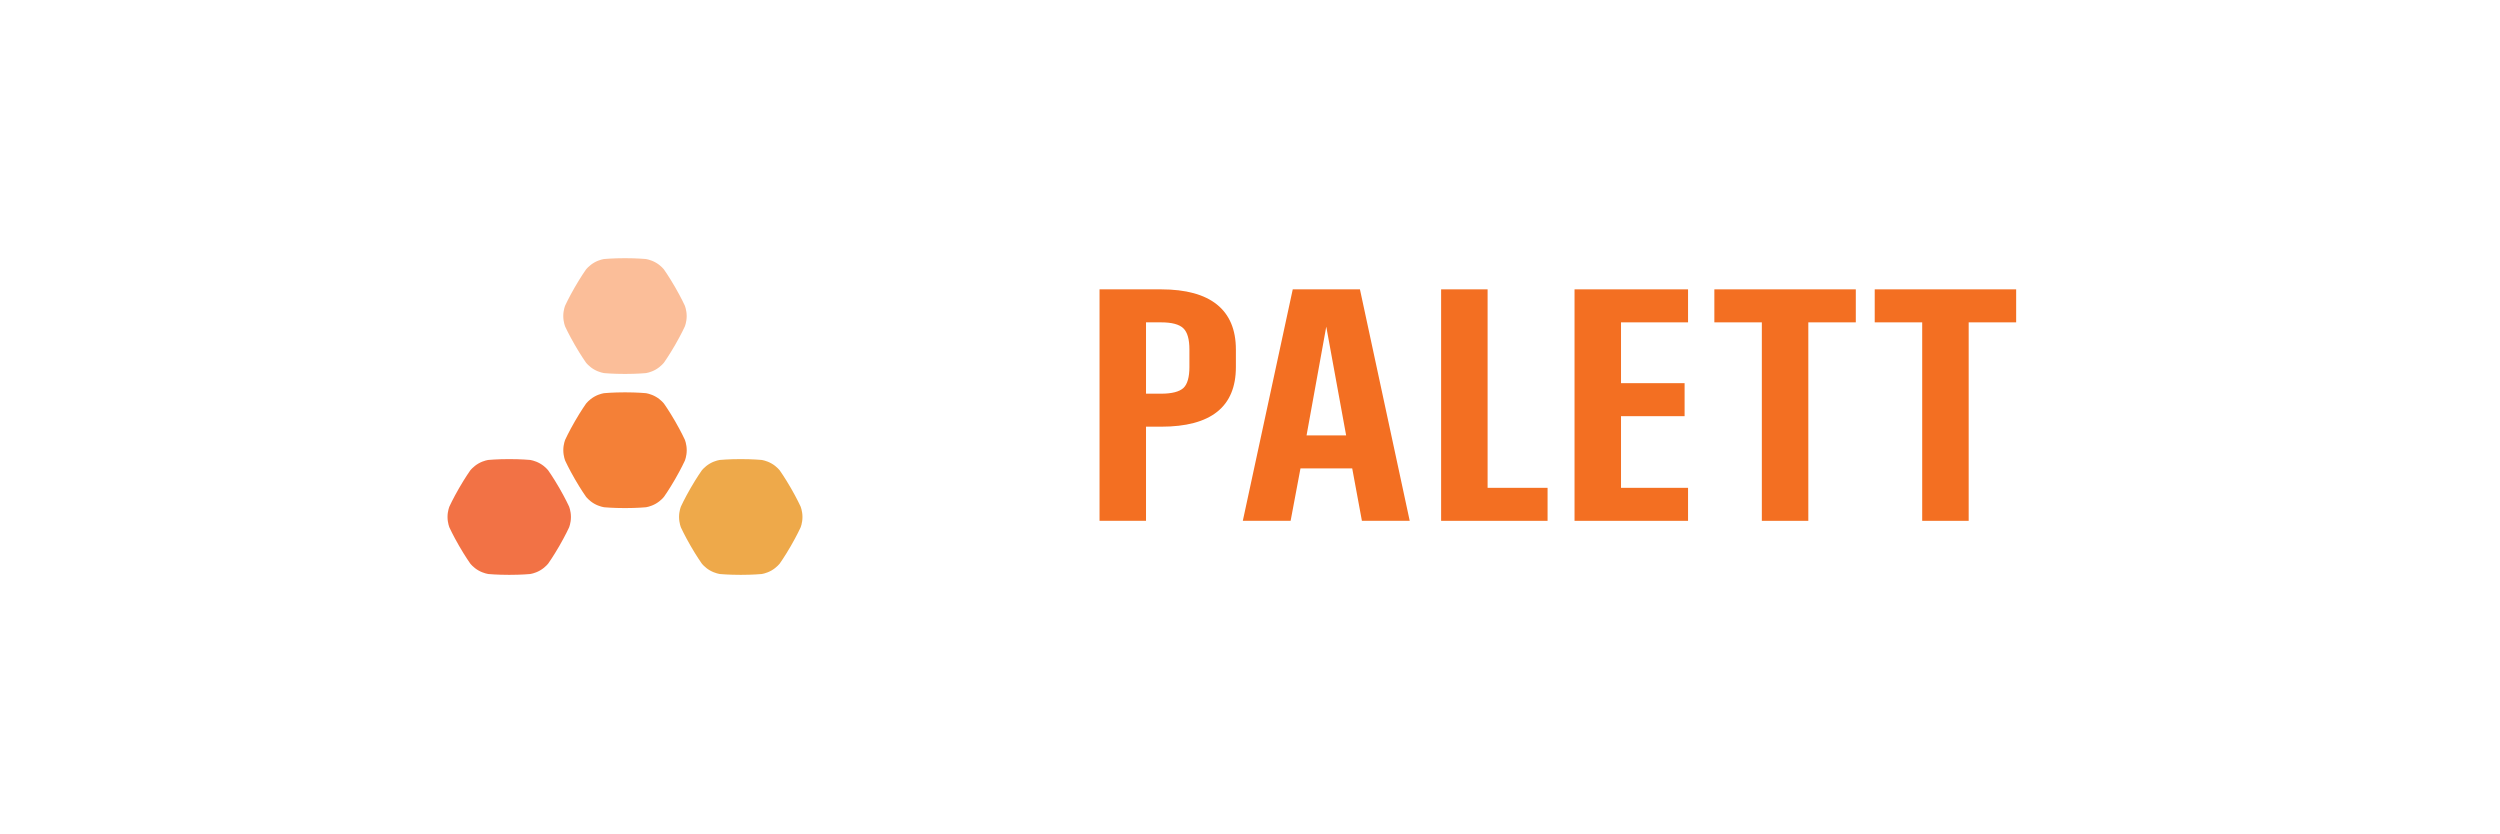
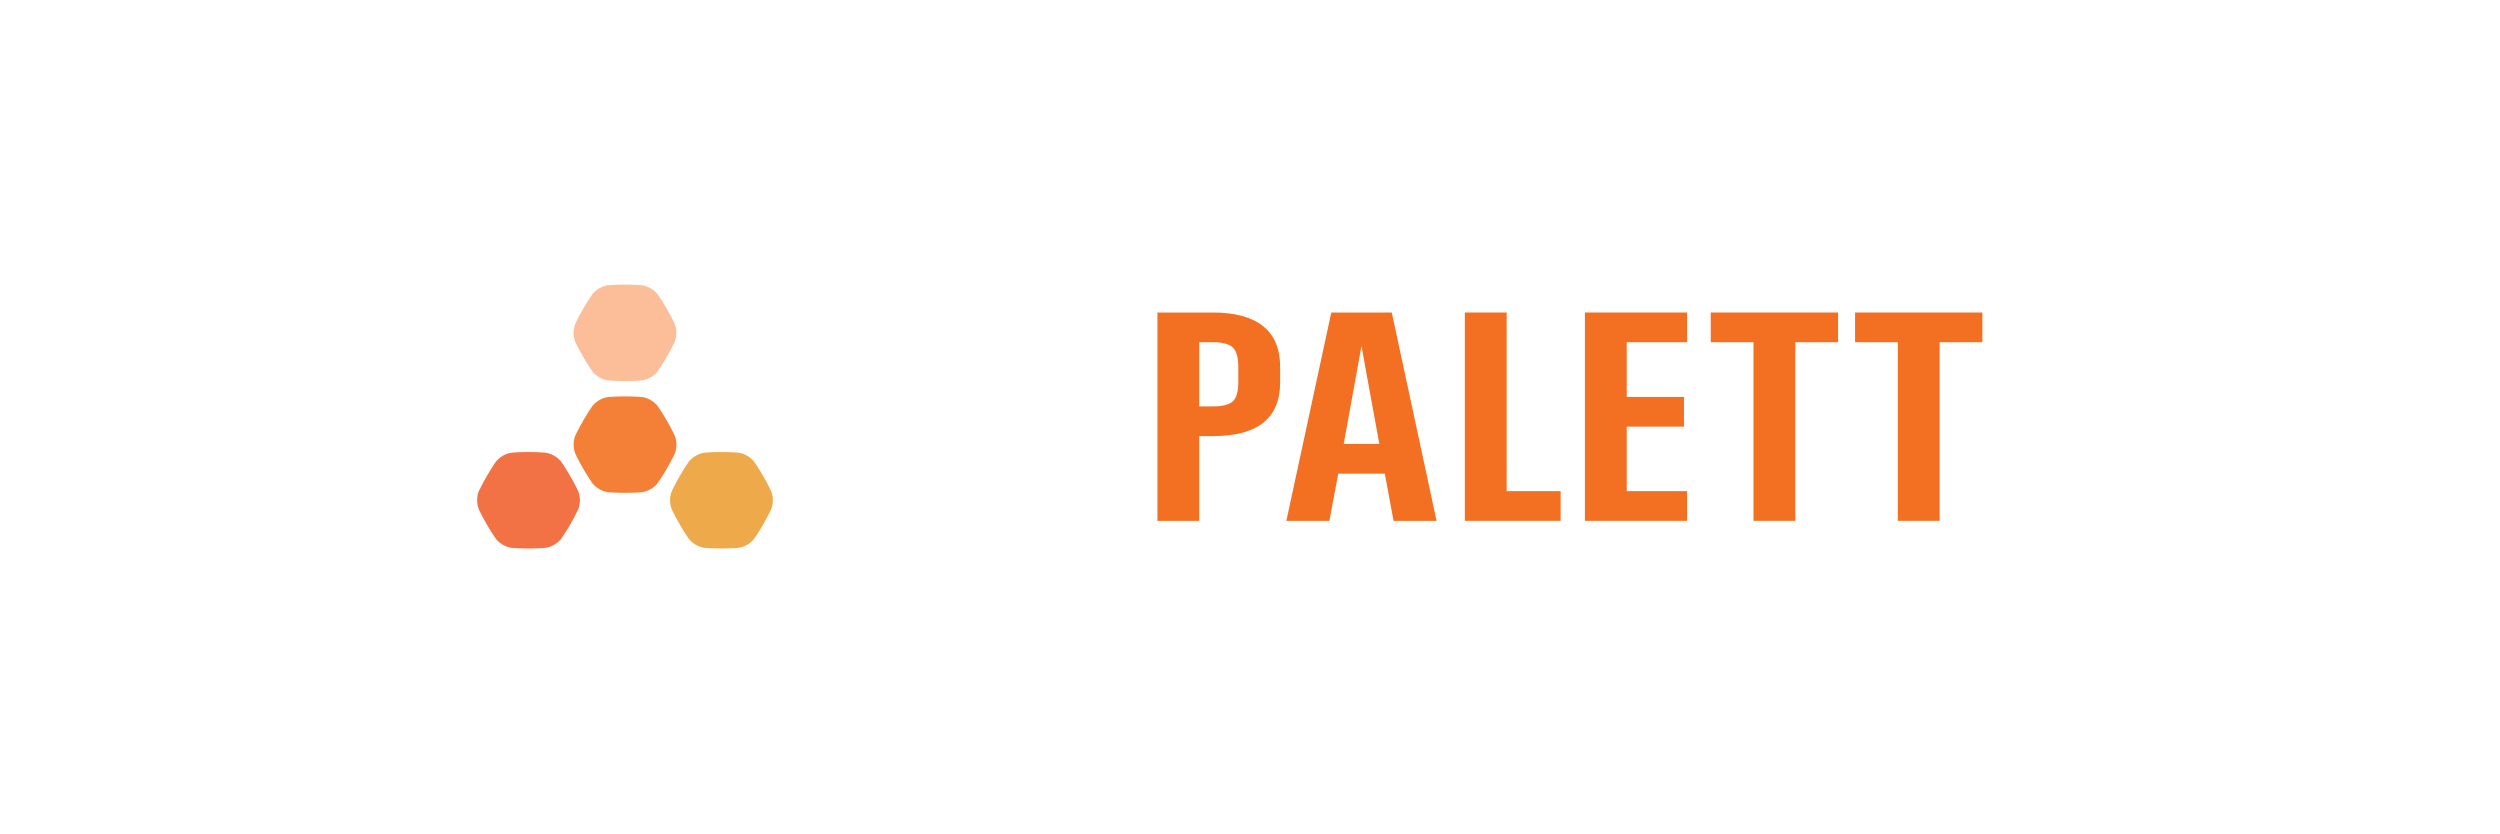
- <svg xmlns="http://www.w3.org/2000/svg" width="100%" height="100%" viewBox="0 0 1296 432" version="1.1" xml:space="preserve" style="fill-rule:evenodd;clip-rule:evenodd;stroke-linejoin:round;stroke-miterlimit:2;">
-   <g id="Palett-logo">
-     <path d="M570,150l0,120l24.094,0l-0,-48.805l7.839,0c25.81,0 38.751,-10.3 38.751,-30.912l0,-9.116c0,-20.527 -13.196,-31.167 -38.751,-31.167l-31.933,0Zm31.933,17.109c5.539,0 9.374,1.023 11.504,3.067c2.131,2.045 3.153,5.709 3.153,10.991l0,9.116c0,5.198 -1.022,8.861 -3.067,10.821c-2.131,1.959 -5.965,2.982 -11.59,2.982l-7.839,-0l-0,-36.977l7.839,0Z" style="fill:#f36f22;fill-rule:nonzero;" />
-     <path d="M669.055,270l5.11,-27.171l26.826,0l5.025,27.171l24.783,0l-25.805,-120l-34.832,0l-25.89,120l24.783,0Zm18.48,-100.676l10.305,56.396l-20.524,-0l10.219,-56.396Z" style="fill:#f36f22;fill-rule:nonzero;" />
-     <path d="M802.26,270l-0,-17.109l-31.089,-0l0,-102.891l-24.094,0l0,120l55.183,-0Z" style="fill:#f36f22;fill-rule:nonzero;" />
-     <path d="M875.084,270l-0,-17.109l-34.751,-0l-0,-37.147l32.962,-0l0,-17.109l-32.962,-0l-0,-31.526l34.751,0l-0,-17.109l-58.845,0l0,120l58.845,-0Z" style="fill:#f36f22;fill-rule:nonzero;" />
-     <path d="M913.338,270l24.093,0l0,-102.891l24.616,0l-0,-17.109l-73.325,0l0,17.109l24.616,0l-0,102.891Z" style="fill:#f36f22;fill-rule:nonzero;" />
-     <path d="M996.468,270l24.094,0l-0,-102.891l24.615,0l-0,-17.109l-73.324,0l-0,17.109l24.615,0l-0,102.891Z" style="fill:#f36f22;fill-rule:nonzero;" />
+ <svg xmlns="http://www.w3.org/2000/svg" width="100%" height="100%" viewBox="0 0 648 216" version="1.1" xml:space="preserve" style="fill-rule:evenodd;clip-rule:evenodd;stroke-linejoin:round;stroke-miterlimit:2;">
+   <g id="Palett-logo" transform="matrix(0.202945,0,0,0.133972,62.1355,-254.861)">
+     <path d="M1172.07,2506.95L1172.07,2910.02L1225.49,2910.02L1225.49,2746.09L1242.87,2746.09C1300.1,2746.09 1328.8,2711.49 1328.8,2642.26L1328.8,2611.64C1328.8,2542.69 1299.54,2506.95 1242.87,2506.95L1172.07,2506.95ZM1242.87,2564.42C1255.15,2564.42 1263.66,2567.85 1268.38,2574.72C1273.11,2581.59 1275.37,2593.89 1275.37,2611.64L1275.37,2642.26C1275.37,2659.71 1273.11,2672.02 1268.57,2678.6C1263.85,2685.18 1255.34,2688.62 1242.87,2688.62L1225.49,2688.62L1225.49,2564.42L1242.87,2564.42Z" style="fill:rgb(243,111,34);fill-rule:nonzero;" />
+     <path d="M1391.7,2910.02L1403.04,2818.75L1462.52,2818.75L1473.66,2910.02L1528.61,2910.02L1471.39,2506.95L1394.16,2506.95L1336.75,2910.02L1391.7,2910.02ZM1432.68,2571.86L1455.53,2761.28L1410.02,2761.28L1432.68,2571.86Z" style="fill:rgb(243,111,34);fill-rule:nonzero;" />
+     <path d="M1687.07,2910.02L1687.07,2852.55L1618.13,2852.55L1618.13,2506.95L1564.71,2506.95L1564.71,2910.02L1687.07,2910.02Z" style="fill:rgb(243,111,34);fill-rule:nonzero;" />
+     <path d="M1848.54,2910.02L1848.54,2852.55L1771.49,2852.55L1771.49,2727.78L1844.58,2727.78L1844.58,2670.31L1771.49,2670.31L1771.49,2564.42L1848.54,2564.42L1848.54,2506.95L1718.06,2506.95L1718.06,2910.02L1848.54,2910.02Z" style="fill:rgb(243,111,34);fill-rule:nonzero;" />
+     <path d="M1933.37,2910.02L1986.79,2910.02L1986.79,2564.42L2041.37,2564.42L2041.37,2506.95L1878.79,2506.95L1878.79,2564.42L1933.37,2564.42L1933.37,2910.02Z" style="fill:rgb(243,111,34);fill-rule:nonzero;" />
+     <path d="M2117.7,2910.02L2171.12,2910.02L2171.12,2564.42L2225.7,2564.42L2225.7,2506.95L2063.11,2506.95L2063.11,2564.42L2117.7,2564.42L2117.7,2910.02Z" style="fill:rgb(243,111,34);fill-rule:nonzero;" />
  </g>
-   <g id="palett-logo">
-     <rect x="227.999" y="120.003" width="192" height="192" style="fill:none;" />
-     <path d="M303.764,257.477c-0,-0 -2.55,-3.573 -5.735,-9.089c-3.185,-5.516 -5.004,-9.511 -5.004,-9.511c0,-0 -0.997,-2.336 -1.005,-5.489c-0.007,-3.153 1.005,-5.489 1.005,-5.489c0,-0 1.819,-3.995 5.004,-9.511c3.185,-5.516 5.735,-9.089 5.735,-9.089c-0,-0 1.524,-2.032 4.251,-3.615c2.727,-1.583 5.256,-1.874 5.256,-1.874c0,-0 4.37,-0.422 10.739,-0.422c6.369,-0 10.739,0.422 10.739,0.422c-0,-0 2.521,0.304 5.255,1.874c2.735,1.57 4.252,3.615 4.252,3.615c-0,-0 2.55,3.573 5.735,9.089c3.184,5.516 5.004,9.511 5.004,9.511c-0,-0 0.997,2.336 1.004,5.489c0.008,3.153 -1.004,5.489 -1.004,5.489c-0,-0 -1.82,3.995 -5.004,9.511c-3.185,5.516 -5.735,9.089 -5.735,9.089c-0,-0 -1.525,2.032 -4.252,3.615c-2.727,1.583 -5.255,1.874 -5.255,1.874c-0,0 -4.37,0.422 -10.739,0.422c-6.369,-0 -10.739,-0.422 -10.739,-0.422c0,0 -2.521,-0.304 -5.256,-1.874c-2.734,-1.571 -4.251,-3.615 -4.251,-3.615Z" style="fill:#f48037;" />
-     <path d="M243.743,292.092c-0,-0 -2.551,-3.573 -5.735,-9.089c-3.185,-5.516 -5.004,-9.511 -5.004,-9.511c-0,-0 -0.997,-2.336 -1.005,-5.489c-0.007,-3.154 1.005,-5.489 1.005,-5.489c-0,-0 1.819,-3.995 5.004,-9.511c3.184,-5.516 5.735,-9.089 5.735,-9.089c-0,-0 1.524,-2.032 4.251,-3.615c2.727,-1.583 5.256,-1.874 5.256,-1.874c-0,-0 4.369,-0.422 10.739,-0.422c6.369,-0 10.738,0.422 10.738,0.422c0,-0 2.522,0.304 5.256,1.874c2.735,1.57 4.252,3.615 4.252,3.615c-0,-0 2.55,3.573 5.734,9.089c3.185,5.516 5.004,9.511 5.004,9.511c0,-0 0.998,2.335 1.005,5.489c0.007,3.153 -1.005,5.489 -1.005,5.489c0,-0 -1.819,3.995 -5.004,9.511c-3.184,5.516 -5.734,9.089 -5.734,9.089c-0,-0 -1.525,2.031 -4.252,3.614c-2.727,1.583 -5.256,1.875 -5.256,1.875c0,-0 -4.369,0.422 -10.738,0.422c-6.37,-0 -10.739,-0.422 -10.739,-0.422c-0,-0 -2.522,-0.305 -5.256,-1.875c-2.734,-1.57 -4.251,-3.614 -4.251,-3.614Z" style="fill:#f27245;" />
-     <path d="M363.764,292.092c-0,-0 -2.55,-3.573 -5.735,-9.089c-3.185,-5.516 -5.004,-9.511 -5.004,-9.511c0,-0 -0.997,-2.336 -1.005,-5.489c-0.007,-3.154 1.005,-5.489 1.005,-5.489c0,-0 1.819,-3.995 5.004,-9.511c3.185,-5.516 5.735,-9.089 5.735,-9.089c-0,-0 1.524,-2.032 4.251,-3.615c2.727,-1.583 5.256,-1.874 5.256,-1.874c0,-0 4.37,-0.422 10.739,-0.422c6.369,-0 10.739,0.422 10.739,0.422c-0,-0 2.521,0.304 5.255,1.874c2.735,1.57 4.252,3.615 4.252,3.615c-0,-0 2.55,3.573 5.735,9.089c3.184,5.516 5.004,9.511 5.004,9.511c-0,-0 0.997,2.335 1.004,5.489c0.008,3.153 -1.004,5.489 -1.004,5.489c-0,-0 -1.82,3.995 -5.004,9.511c-3.185,5.516 -5.735,9.089 -5.735,9.089c-0,-0 -1.525,2.031 -4.252,3.614c-2.727,1.583 -5.255,1.875 -5.255,1.875c-0,-0 -4.37,0.422 -10.739,0.422c-6.369,-0 -10.739,-0.422 -10.739,-0.422c0,-0 -2.521,-0.305 -5.256,-1.875c-2.734,-1.57 -4.251,-3.614 -4.251,-3.614Z" style="fill:#eea94a;" />
-     <path d="M303.743,187.936c-0,-0 -2.551,-3.573 -5.735,-9.089c-3.185,-5.516 -5.004,-9.511 -5.004,-9.511c-0,-0 -0.997,-2.336 -1.005,-5.489c-0.007,-3.153 1.005,-5.489 1.005,-5.489c-0,-0 1.819,-3.995 5.004,-9.511c3.184,-5.516 5.735,-9.089 5.735,-9.089c-0,-0 1.524,-2.032 4.251,-3.615c2.727,-1.583 5.256,-1.874 5.256,-1.874c-0,-0 4.369,-0.422 10.739,-0.422c6.369,-0 10.738,0.422 10.738,0.422c0,-0 2.522,0.304 5.256,1.874c2.735,1.57 4.252,3.615 4.252,3.615c-0,-0 2.55,3.573 5.734,9.089c3.185,5.516 5.004,9.511 5.004,9.511c0,-0 0.998,2.336 1.005,5.489c0.007,3.153 -1.005,5.489 -1.005,5.489c0,-0 -1.819,3.995 -5.004,9.511c-3.184,5.516 -5.734,9.089 -5.734,9.089c-0,-0 -1.525,2.031 -4.252,3.614c-2.727,1.583 -5.256,1.875 -5.256,1.875c0,-0 -4.369,0.422 -10.738,0.422c-6.37,-0 -10.739,-0.422 -10.739,-0.422c-0,-0 -2.522,-0.305 -5.256,-1.875c-2.734,-1.57 -4.251,-3.614 -4.251,-3.614Z" style="fill:#fbbe99;" />
+   <g id="palett-logo" transform="matrix(0.833333,0,0,0.833333,122,68)">
+     <g id="background" transform="matrix(0.106667,0,0,0.106667,-9.6,-9.6)">
+       <rect x="0" y="0" width="1080" height="1080" style="fill:none;" />
+     </g>
+     <g transform="matrix(0.0962963,0,0,0.0962963,-2.84007,41.3593)">
+       <path d="M422.886,284.309C422.886,284.309 409.645,265.756 393.11,237.115C376.574,208.475 367.127,187.731 367.127,187.731C367.127,187.731 361.95,175.603 361.911,159.231C361.872,142.859 367.127,130.73 367.127,130.73C367.127,130.73 376.574,109.987 393.11,81.346C409.645,52.706 422.886,34.153 422.886,34.153C422.886,34.153 430.801,23.605 444.96,15.385C459.12,7.166 472.251,5.652 472.251,5.652C472.251,5.652 494.938,3.462 528.01,3.462C561.081,3.462 583.769,5.652 583.769,5.652C583.769,5.652 596.861,7.233 611.059,15.385C625.257,23.538 633.133,34.153 633.133,34.153C633.133,34.153 646.374,52.706 662.91,81.346C679.445,109.987 688.892,130.73 688.892,130.73C688.892,130.73 694.07,142.859 694.108,159.231C694.147,175.603 688.892,187.731 688.892,187.731C688.892,187.731 679.445,208.475 662.91,237.115C646.374,265.756 633.133,284.309 633.133,284.309C633.133,284.309 625.218,294.857 611.059,303.076C596.9,311.296 583.769,312.809 583.769,312.809C583.769,312.809 561.081,315 528.01,315C494.938,315 472.251,312.809 472.251,312.809C472.251,312.809 459.158,311.229 444.96,303.076C430.762,294.924 422.886,284.309 422.886,284.309Z" style="fill:rgb(244,128,55);" />
+     </g>
+     <g transform="matrix(0.0962963,0,0,0.0962963,-1.67567,4.66667)">
+       <path d="M99.146,845.078C99.146,845.078 85.905,826.525 69.369,797.885C52.833,769.244 43.387,748.501 43.387,748.501C43.387,748.501 38.209,736.372 38.171,720C38.132,703.628 43.387,691.499 43.387,691.499C43.387,691.499 52.833,670.756 69.369,642.115C85.905,613.475 99.146,594.922 99.146,594.922C99.146,594.922 107.061,584.374 121.22,576.154C135.379,567.935 148.51,566.422 148.51,566.422C148.51,566.422 171.198,564.231 204.269,564.231C237.341,564.231 260.028,566.422 260.028,566.422C260.028,566.422 273.121,568.002 287.319,576.154C301.517,584.307 309.393,594.922 309.393,594.922C309.393,594.922 322.634,613.475 339.169,642.115C355.705,670.756 365.152,691.499 365.152,691.499C365.152,691.499 370.329,703.628 370.368,720C370.406,736.372 365.152,748.501 365.152,748.501C365.152,748.501 355.705,769.244 339.169,797.885C322.634,826.525 309.393,845.078 309.393,845.078C309.393,845.078 301.478,855.626 287.319,863.846C273.159,872.065 260.028,873.578 260.028,873.578C260.028,873.578 237.341,875.769 204.269,875.769C171.198,875.769 148.51,873.578 148.51,873.578C148.51,873.578 135.418,871.998 121.22,863.846C107.022,855.693 99.146,845.078 99.146,845.078Z" style="fill:rgb(242,114,69);" />
+     </g>
+     <g transform="matrix(0.0962963,0,0,0.0962963,-4.01507,4.66667)">
+       <path d="M746.627,845.078C746.627,845.078 733.386,826.525 716.85,797.885C700.314,769.244 690.868,748.501 690.868,748.501C690.868,748.501 685.69,736.372 685.651,720C685.613,703.628 690.868,691.499 690.868,691.499C690.868,691.499 700.314,670.756 716.85,642.115C733.386,613.475 746.627,594.922 746.627,594.922C746.627,594.922 754.541,584.374 768.701,576.154C782.86,567.935 795.991,566.422 795.991,566.422C795.991,566.422 818.679,564.231 851.75,564.231C884.821,564.231 907.509,566.422 907.509,566.422C907.509,566.422 920.601,568.002 934.799,576.154C948.997,584.307 956.873,594.922 956.873,594.922C956.873,594.922 970.114,613.475 986.65,642.115C1003.19,670.756 1012.63,691.499 1012.63,691.499C1012.63,691.499 1017.81,703.628 1017.85,720C1017.89,736.372 1012.63,748.501 1012.63,748.501C1012.63,748.501 1003.19,769.244 986.65,797.885C970.114,826.525 956.873,845.078 956.873,845.078C956.873,845.078 948.959,855.626 934.799,863.846C920.64,872.065 907.509,873.578 907.509,873.578C907.509,873.578 884.821,875.769 851.75,875.769C818.679,875.769 795.991,873.578 795.991,873.578C795.991,873.578 782.899,871.998 768.701,863.846C754.503,855.693 746.627,845.078 746.627,845.078Z" style="fill:rgb(238,169,74);" />
+     </g>
+     <g transform="matrix(0.0962963,0,0,0.0962963,-2.85067,6.58872)">
+       <path d="M422.886,284.309C422.886,284.309 409.645,265.756 393.11,237.115C376.574,208.475 367.127,187.731 367.127,187.731C367.127,187.731 361.95,175.603 361.911,159.231C361.872,142.859 367.127,130.73 367.127,130.73C367.127,130.73 376.574,109.987 393.11,81.346C409.645,52.706 422.886,34.153 422.886,34.153C422.886,34.153 430.801,23.605 444.96,15.385C459.12,7.166 472.251,5.652 472.251,5.652C472.251,5.652 494.938,3.462 528.01,3.462C561.081,3.462 583.769,5.652 583.769,5.652C583.769,5.652 596.861,7.233 611.059,15.385C625.257,23.538 633.133,34.153 633.133,34.153C633.133,34.153 646.374,52.706 662.91,81.346C679.445,109.987 688.892,130.73 688.892,130.73C688.892,130.73 694.07,142.859 694.108,159.231C694.147,175.603 688.892,187.731 688.892,187.731C688.892,187.731 679.445,208.475 662.91,237.115C646.374,265.756 633.133,284.309 633.133,284.309C633.133,284.309 625.218,294.857 611.059,303.076C596.9,311.296 583.769,312.809 583.769,312.809C583.769,312.809 561.081,315 528.01,315C494.938,315 472.251,312.809 472.251,312.809C472.251,312.809 459.158,311.229 444.96,303.076C430.762,294.924 422.886,284.309 422.886,284.309Z" style="fill:rgb(251,190,153);" />
+     </g>
  </g>
</svg>
